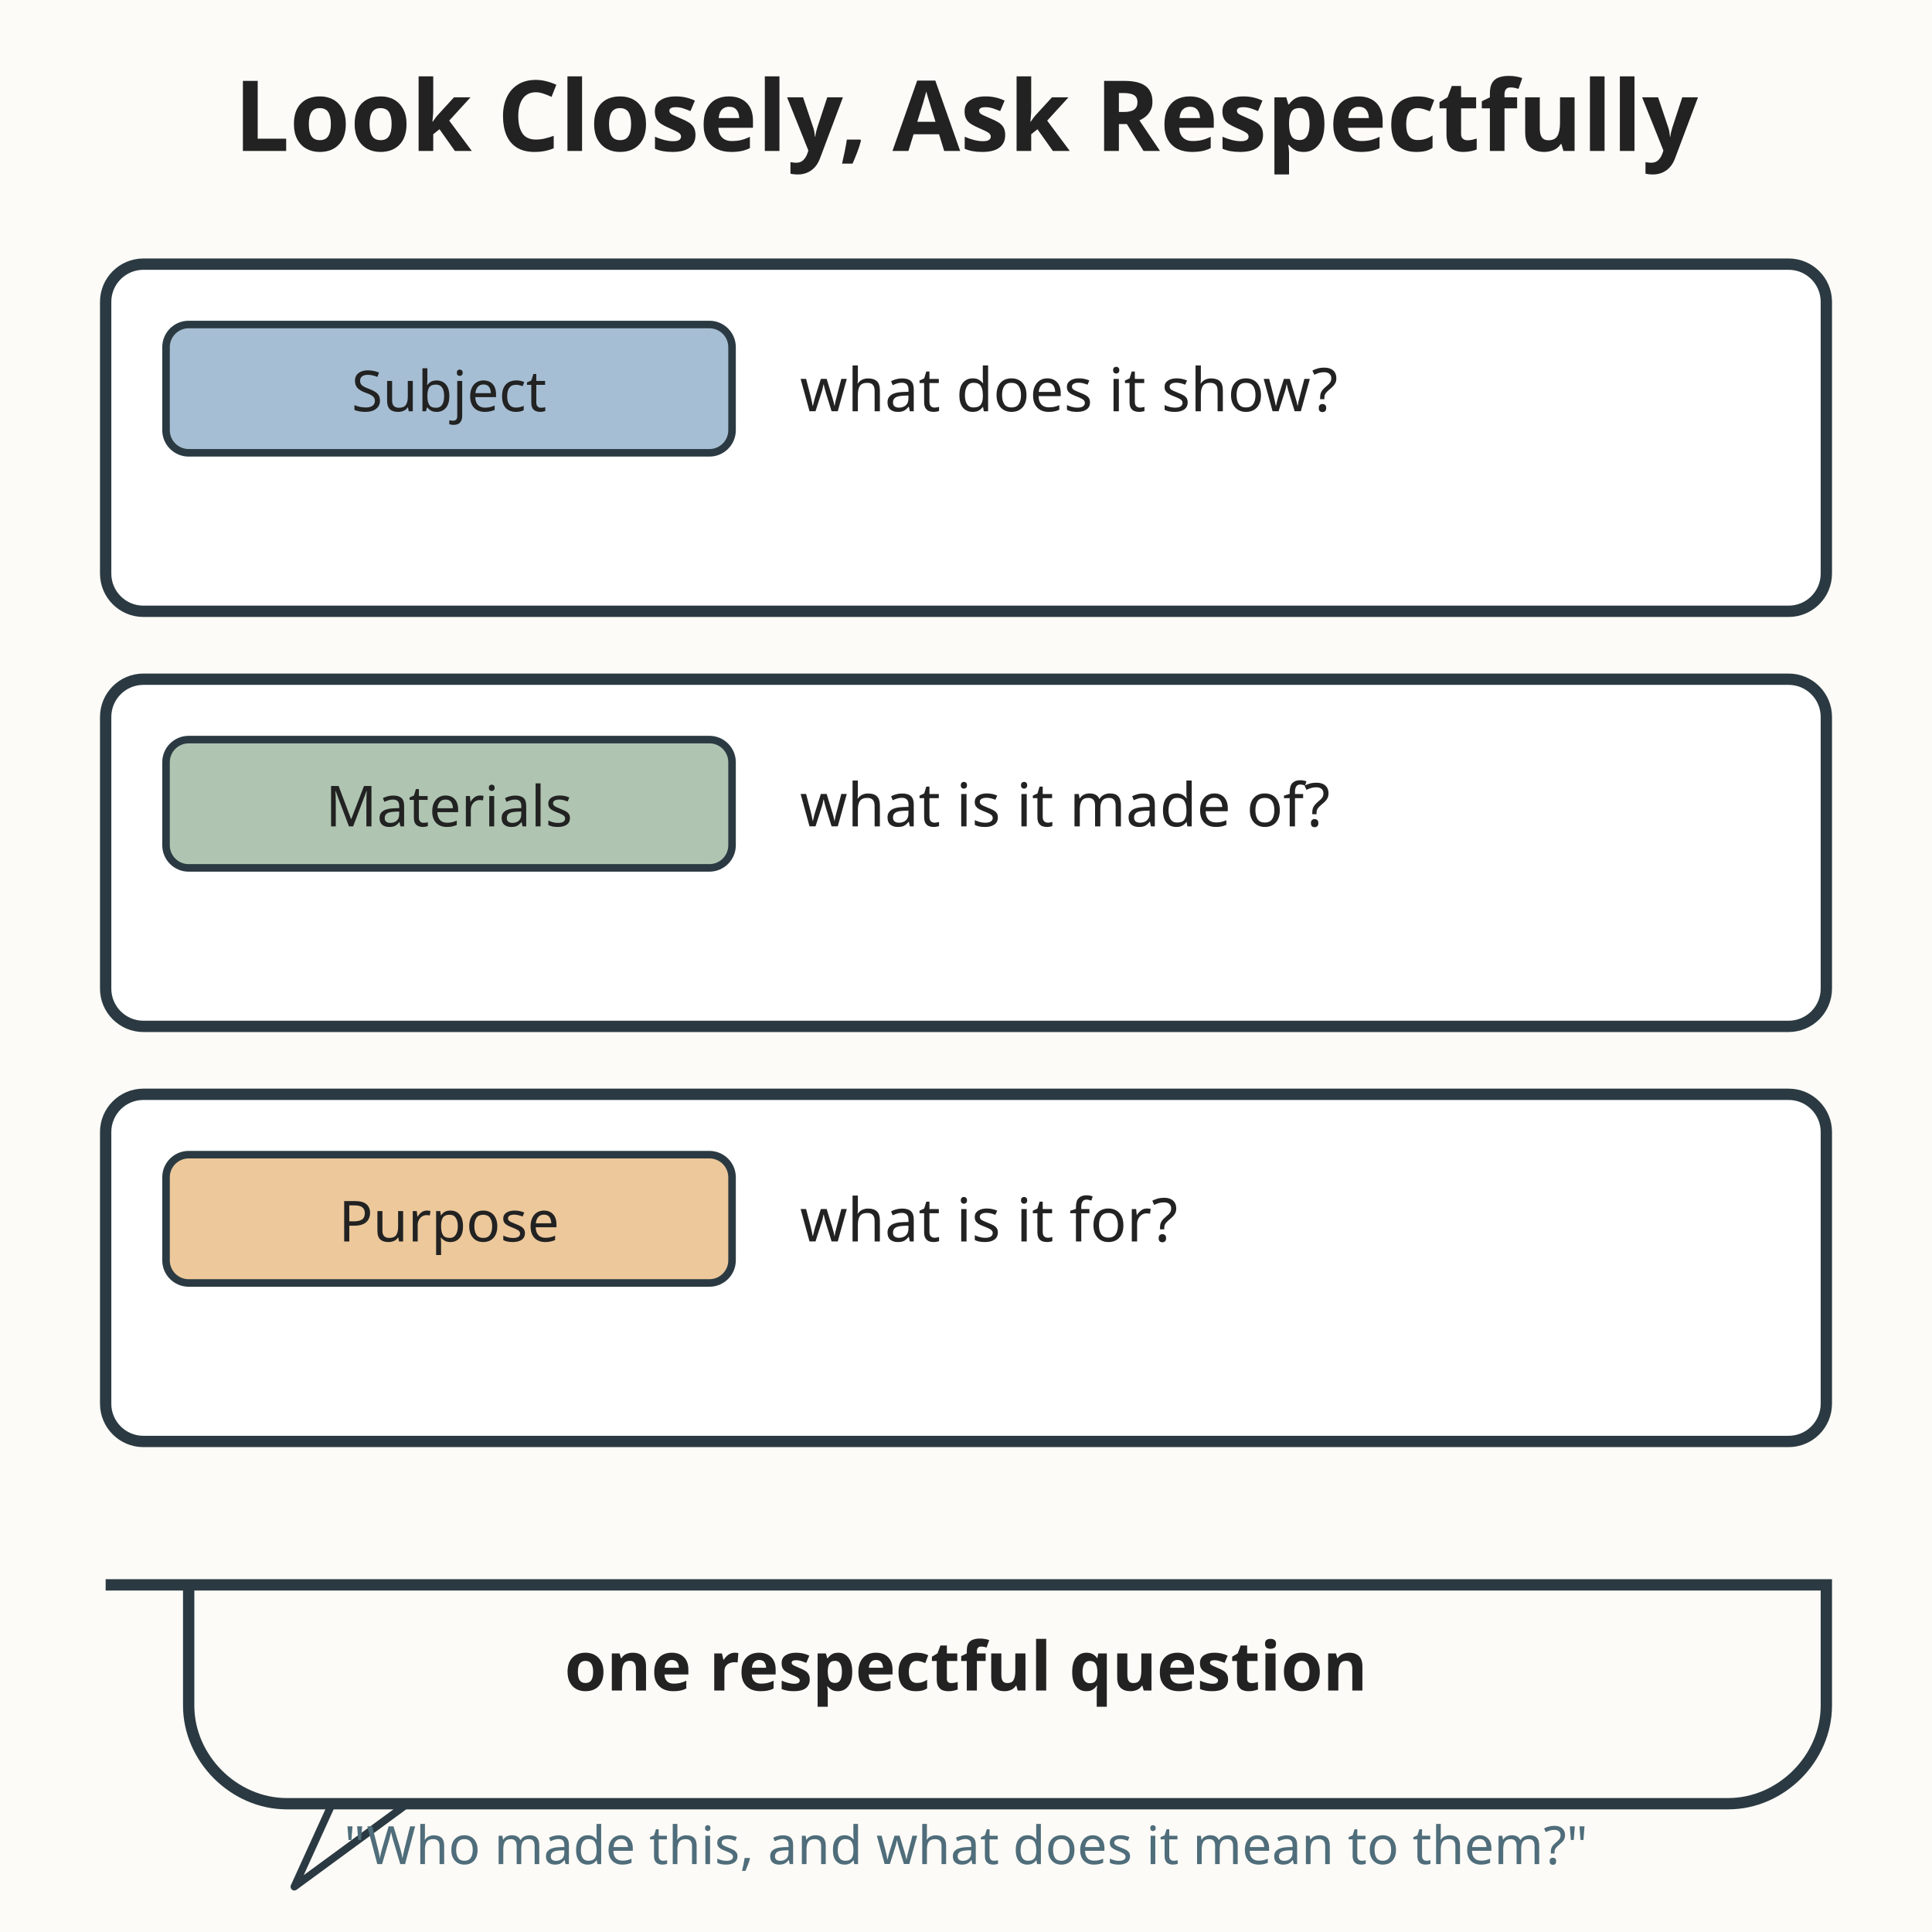
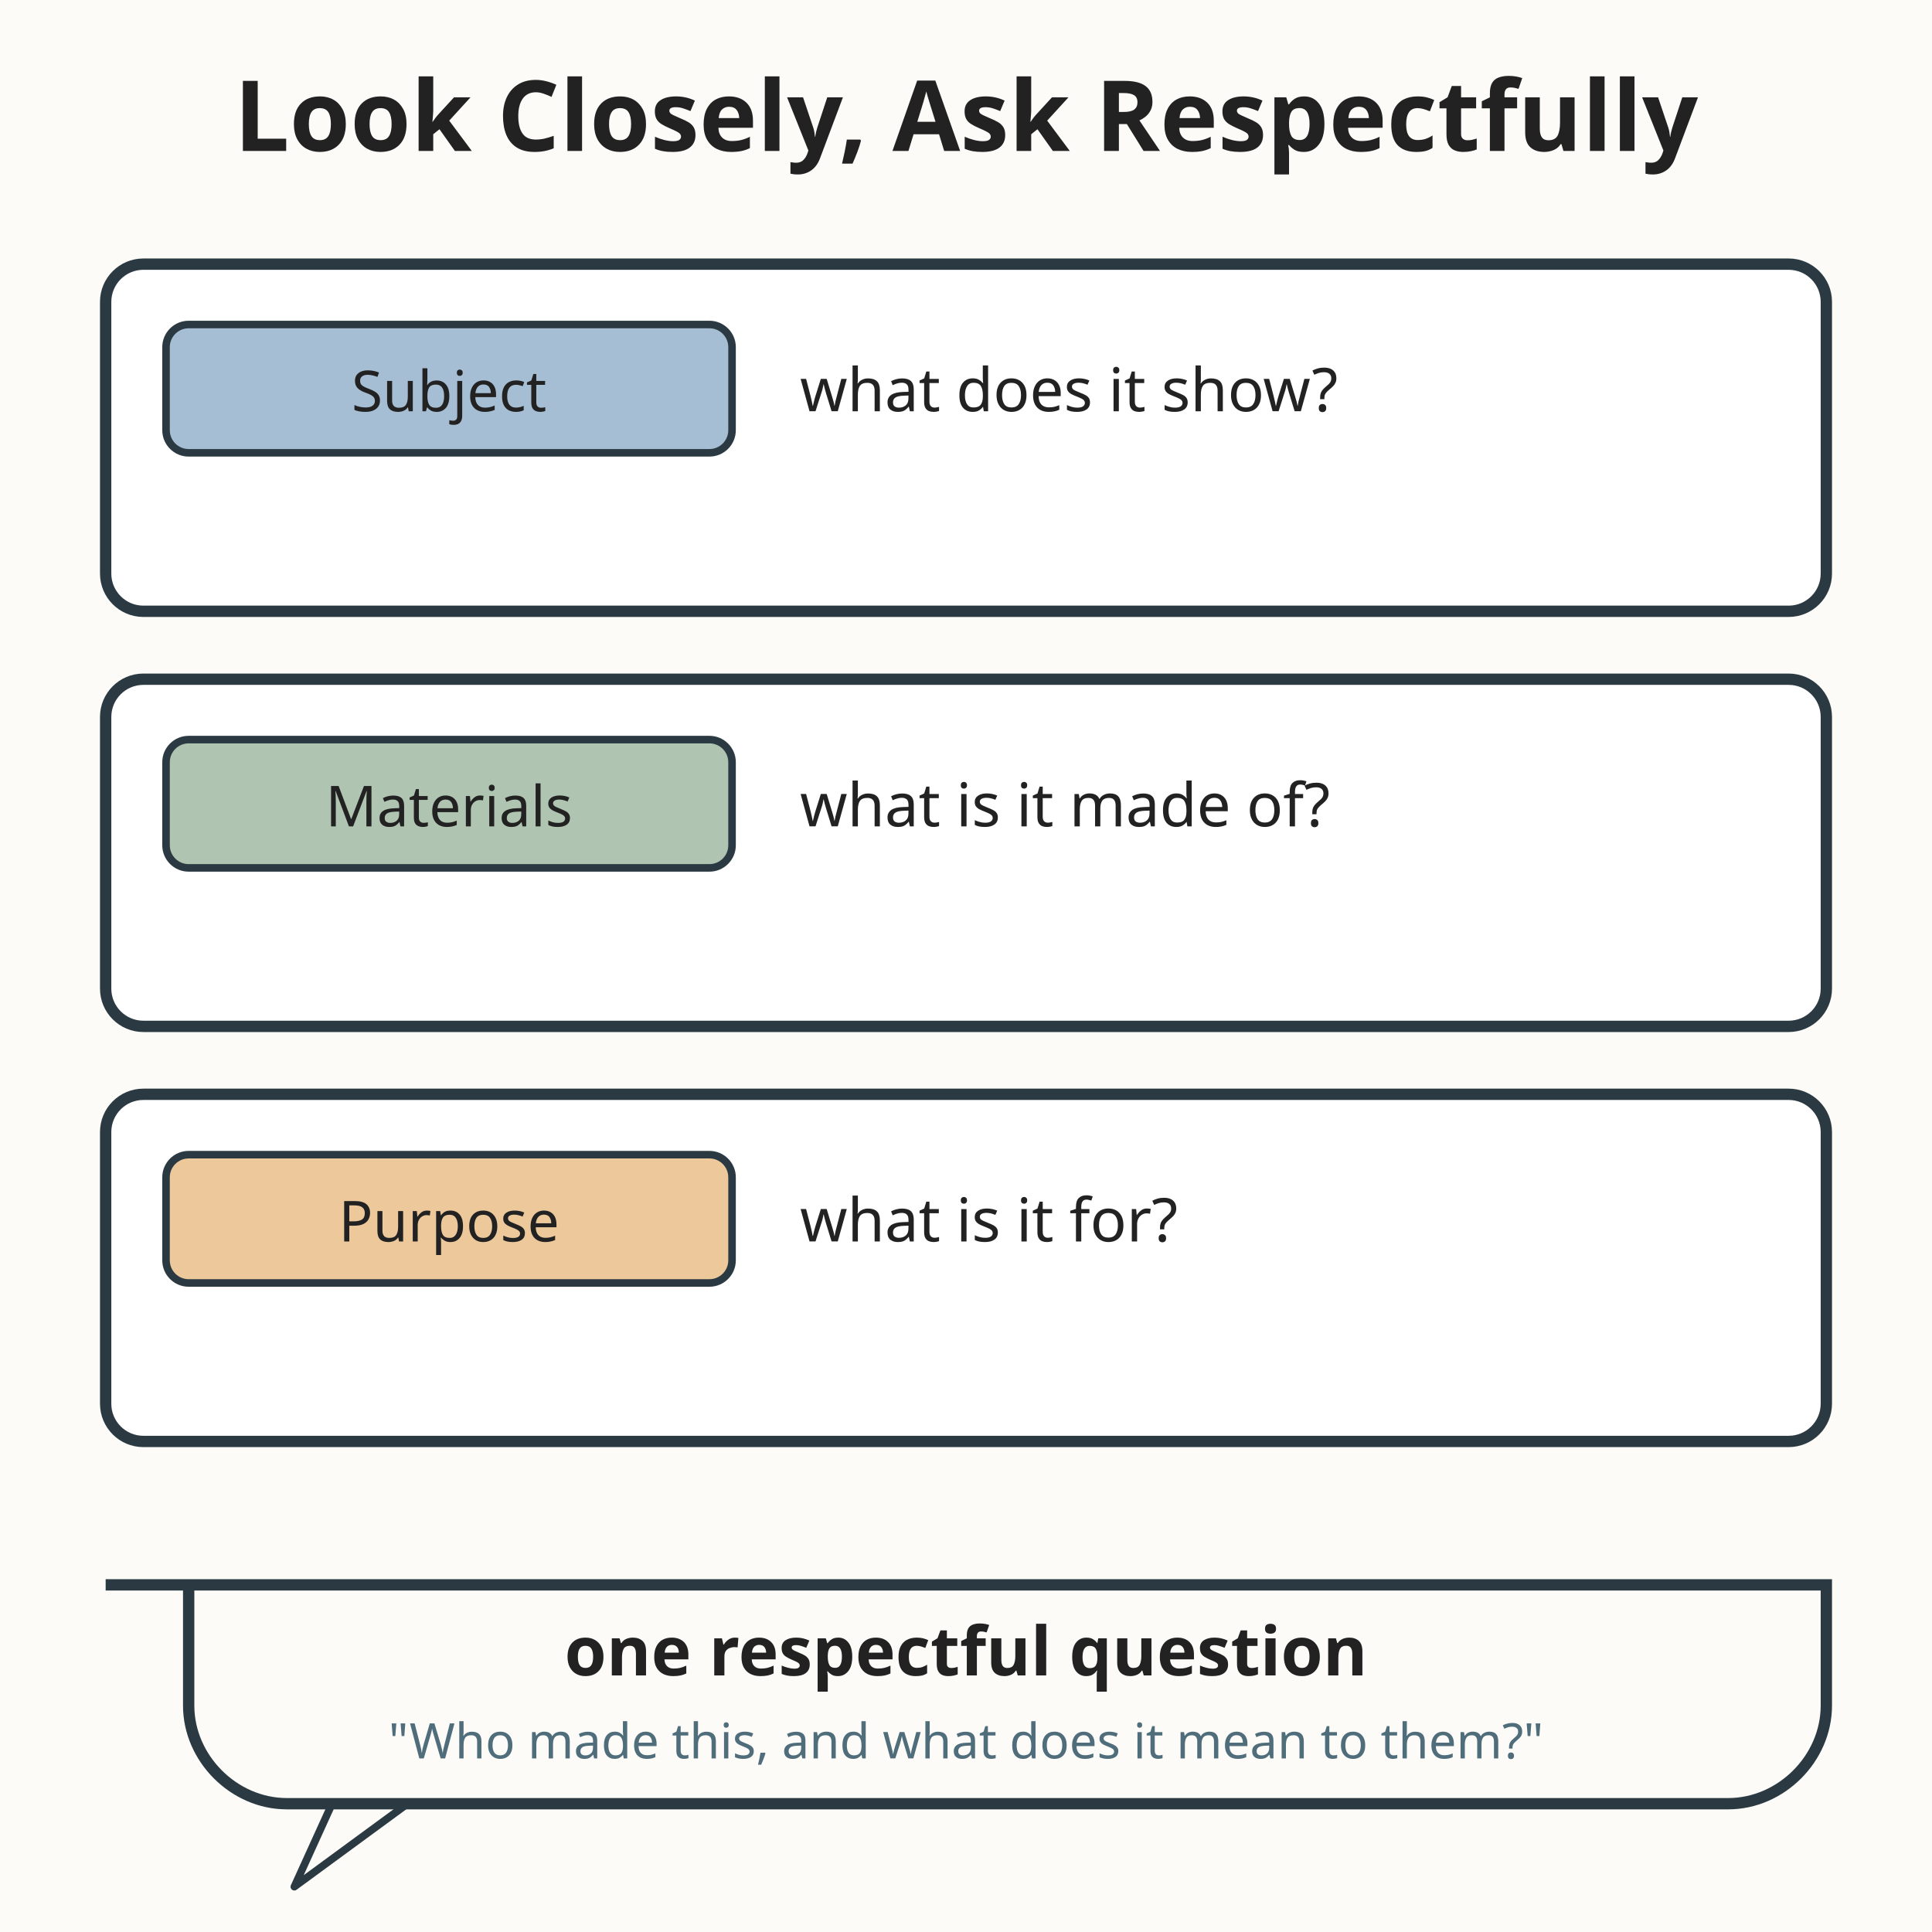
<svg xmlns="http://www.w3.org/2000/svg" viewBox="0 0 512 512" role="img" aria-labelledby="t d">
  <rect width="512" height="512" fill="#fdfbf7" />
  <text x="256" y="40" text-anchor="middle" font-family="sans-serif" font-size="26" font-weight="bold" fill="#222222">Look Closely, Ask Respectfully</text>
  <rect x="28" y="70" width="456" height="92" rx="10" fill="#ffffff" stroke="#2b3a42" stroke-width="3" />
  <rect x="44" y="86" width="150" height="34" rx="6" fill="#6b93b6" fill-opacity="0.6" stroke="#2b3a42" stroke-width="2" />
  <text x="119" y="109" text-anchor="middle" font-family="sans-serif" font-size="15" fill="#222222">Subject</text>
  <text x="212" y="109" font-family="sans-serif" font-size="16" fill="#222222">what does it show?</text>
  <rect x="28" y="180" width="456" height="92" rx="10" fill="#ffffff" stroke="#2b3a42" stroke-width="3" />
  <rect x="44" y="196" width="150" height="34" rx="6" fill="#7a9e7e" fill-opacity="0.6" stroke="#2b3a42" stroke-width="2" />
  <text x="119" y="219" text-anchor="middle" font-family="sans-serif" font-size="15" fill="#222222">Materials</text>
  <text x="212" y="219" font-family="sans-serif" font-size="16" fill="#222222">what is it made of?</text>
  <rect x="28" y="290" width="456" height="92" rx="10" fill="#ffffff" stroke="#2b3a42" stroke-width="3" />
  <rect x="44" y="306" width="150" height="34" rx="6" fill="#e0a458" fill-opacity="0.6" stroke="#2b3a42" stroke-width="2" />
  <text x="119" y="329" text-anchor="middle" font-family="sans-serif" font-size="15" fill="#222222">Purpose</text>
  <text x="212" y="329" font-family="sans-serif" font-size="16" fill="#222222">what is it for?</text>
  <path d="M 28 420 L 484 420 L 484 452 C 484 466 472 478 458 478 L 76 478 C 62 478 50 466 50 452 L 50 420 Z" fill="none" stroke="#2b3a42" stroke-width="3" />
  <path d="M 88 478 L 78 500 L 108 478 Z" fill="none" stroke="#2b3a42" stroke-width="2" stroke-linejoin="round" />
-   <text x="256" y="448" text-anchor="middle" font-family="sans-serif" font-size="18" font-weight="bold" fill="#222222">one respectful question</text>
-   <text x="256" y="494" text-anchor="middle" font-family="sans-serif" font-size="14" fill="#4f6d7a">"Who made this, and what does it mean to them?"</text>
+   <text x="256" y="444" text-anchor="middle" font-family="sans-serif" font-size="18" font-weight="bold" fill="#222222">one respectful question</text>
+   <text x="256" y="466" text-anchor="middle" font-family="sans-serif" font-size="13" fill="#4f6d7a">"Who made this, and what does it mean to them?"</text>
</svg>
